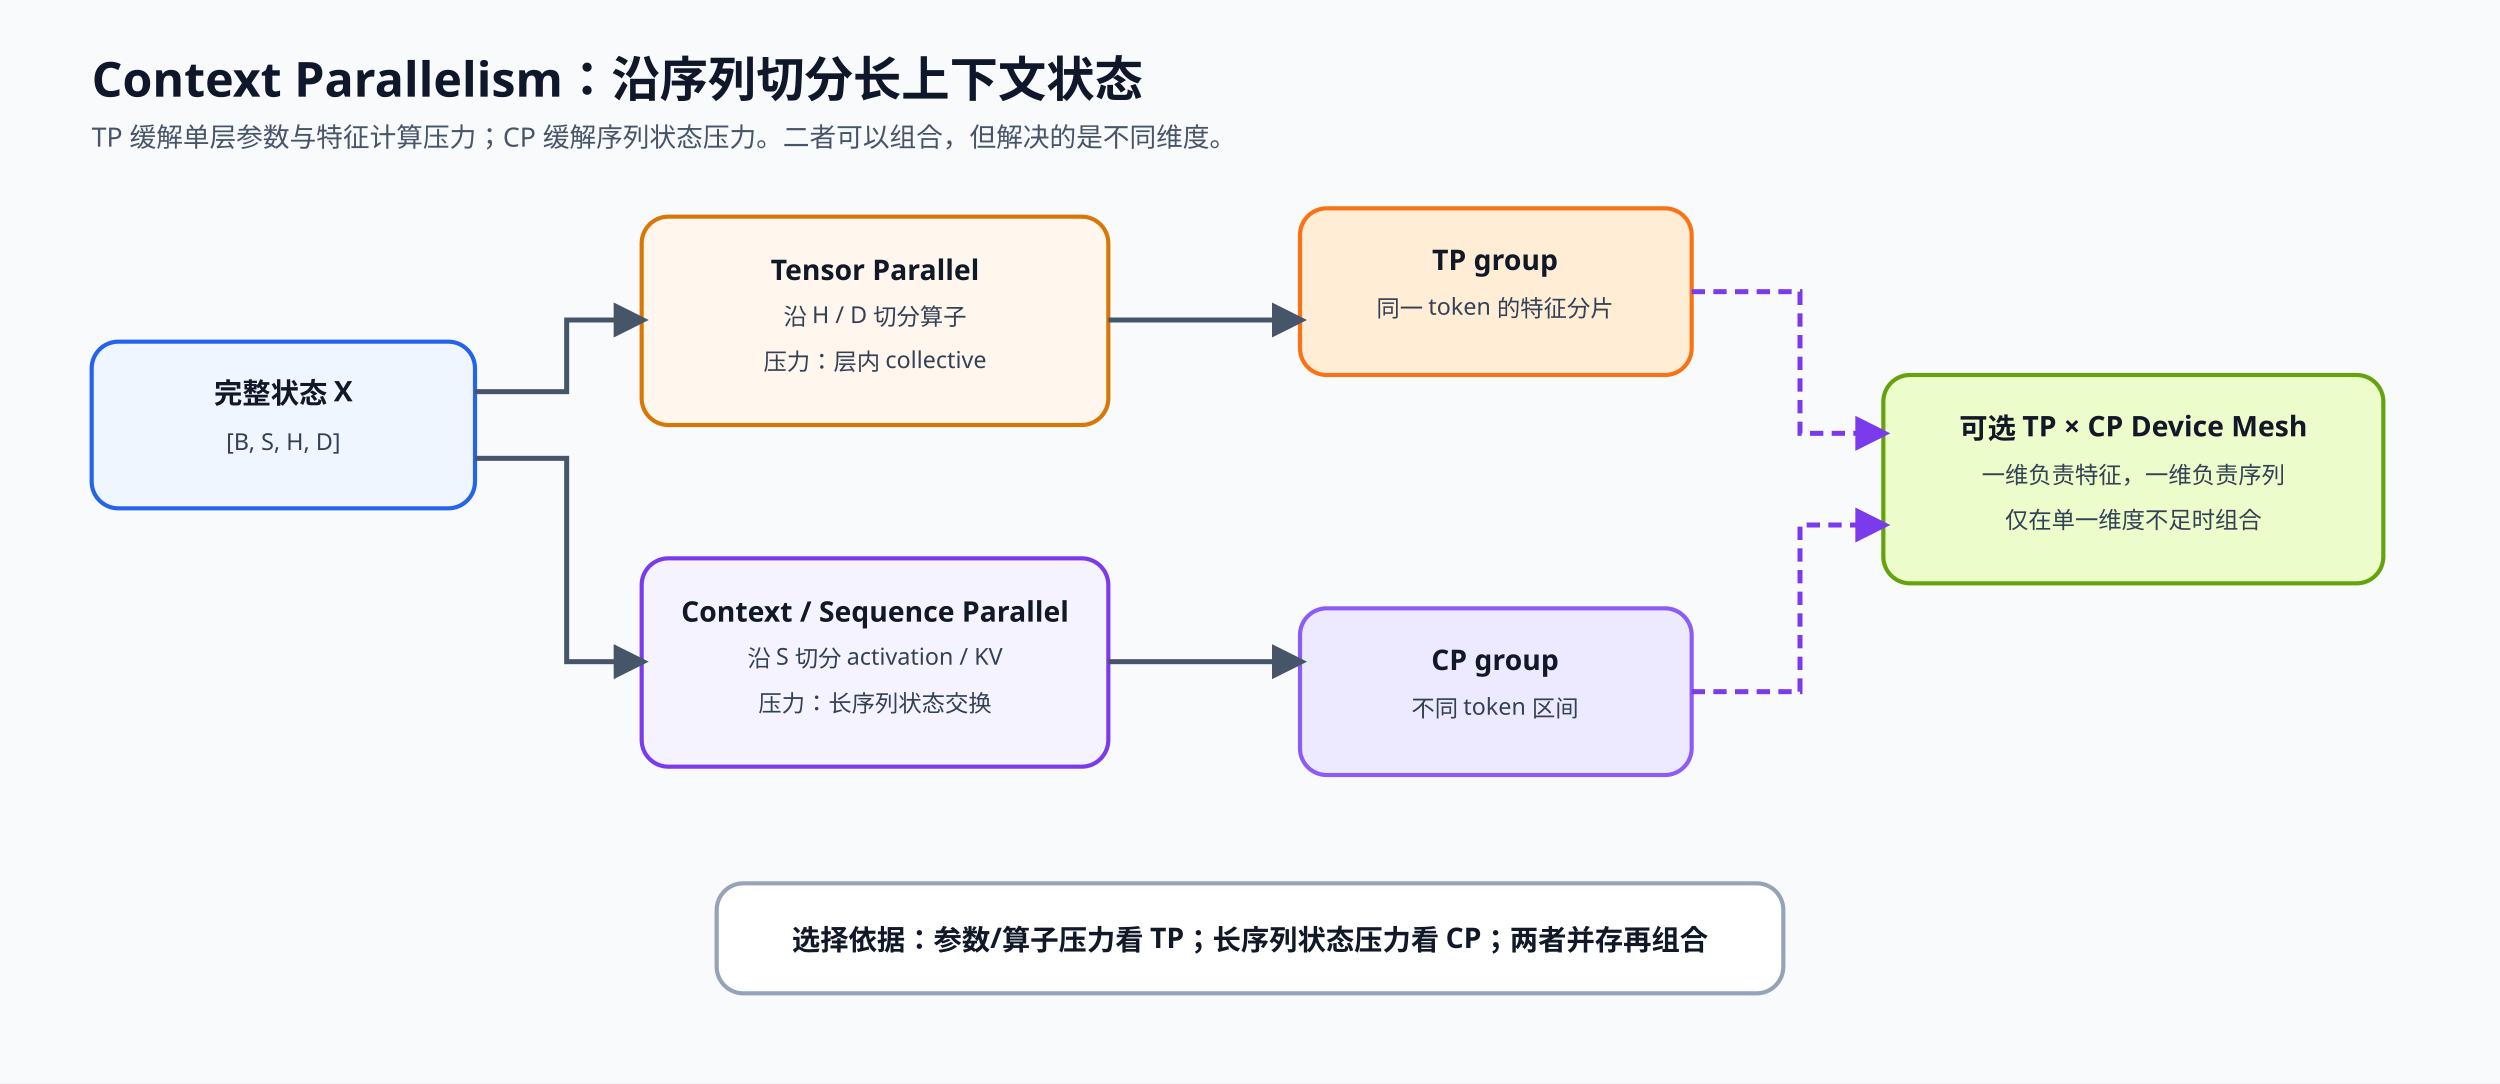
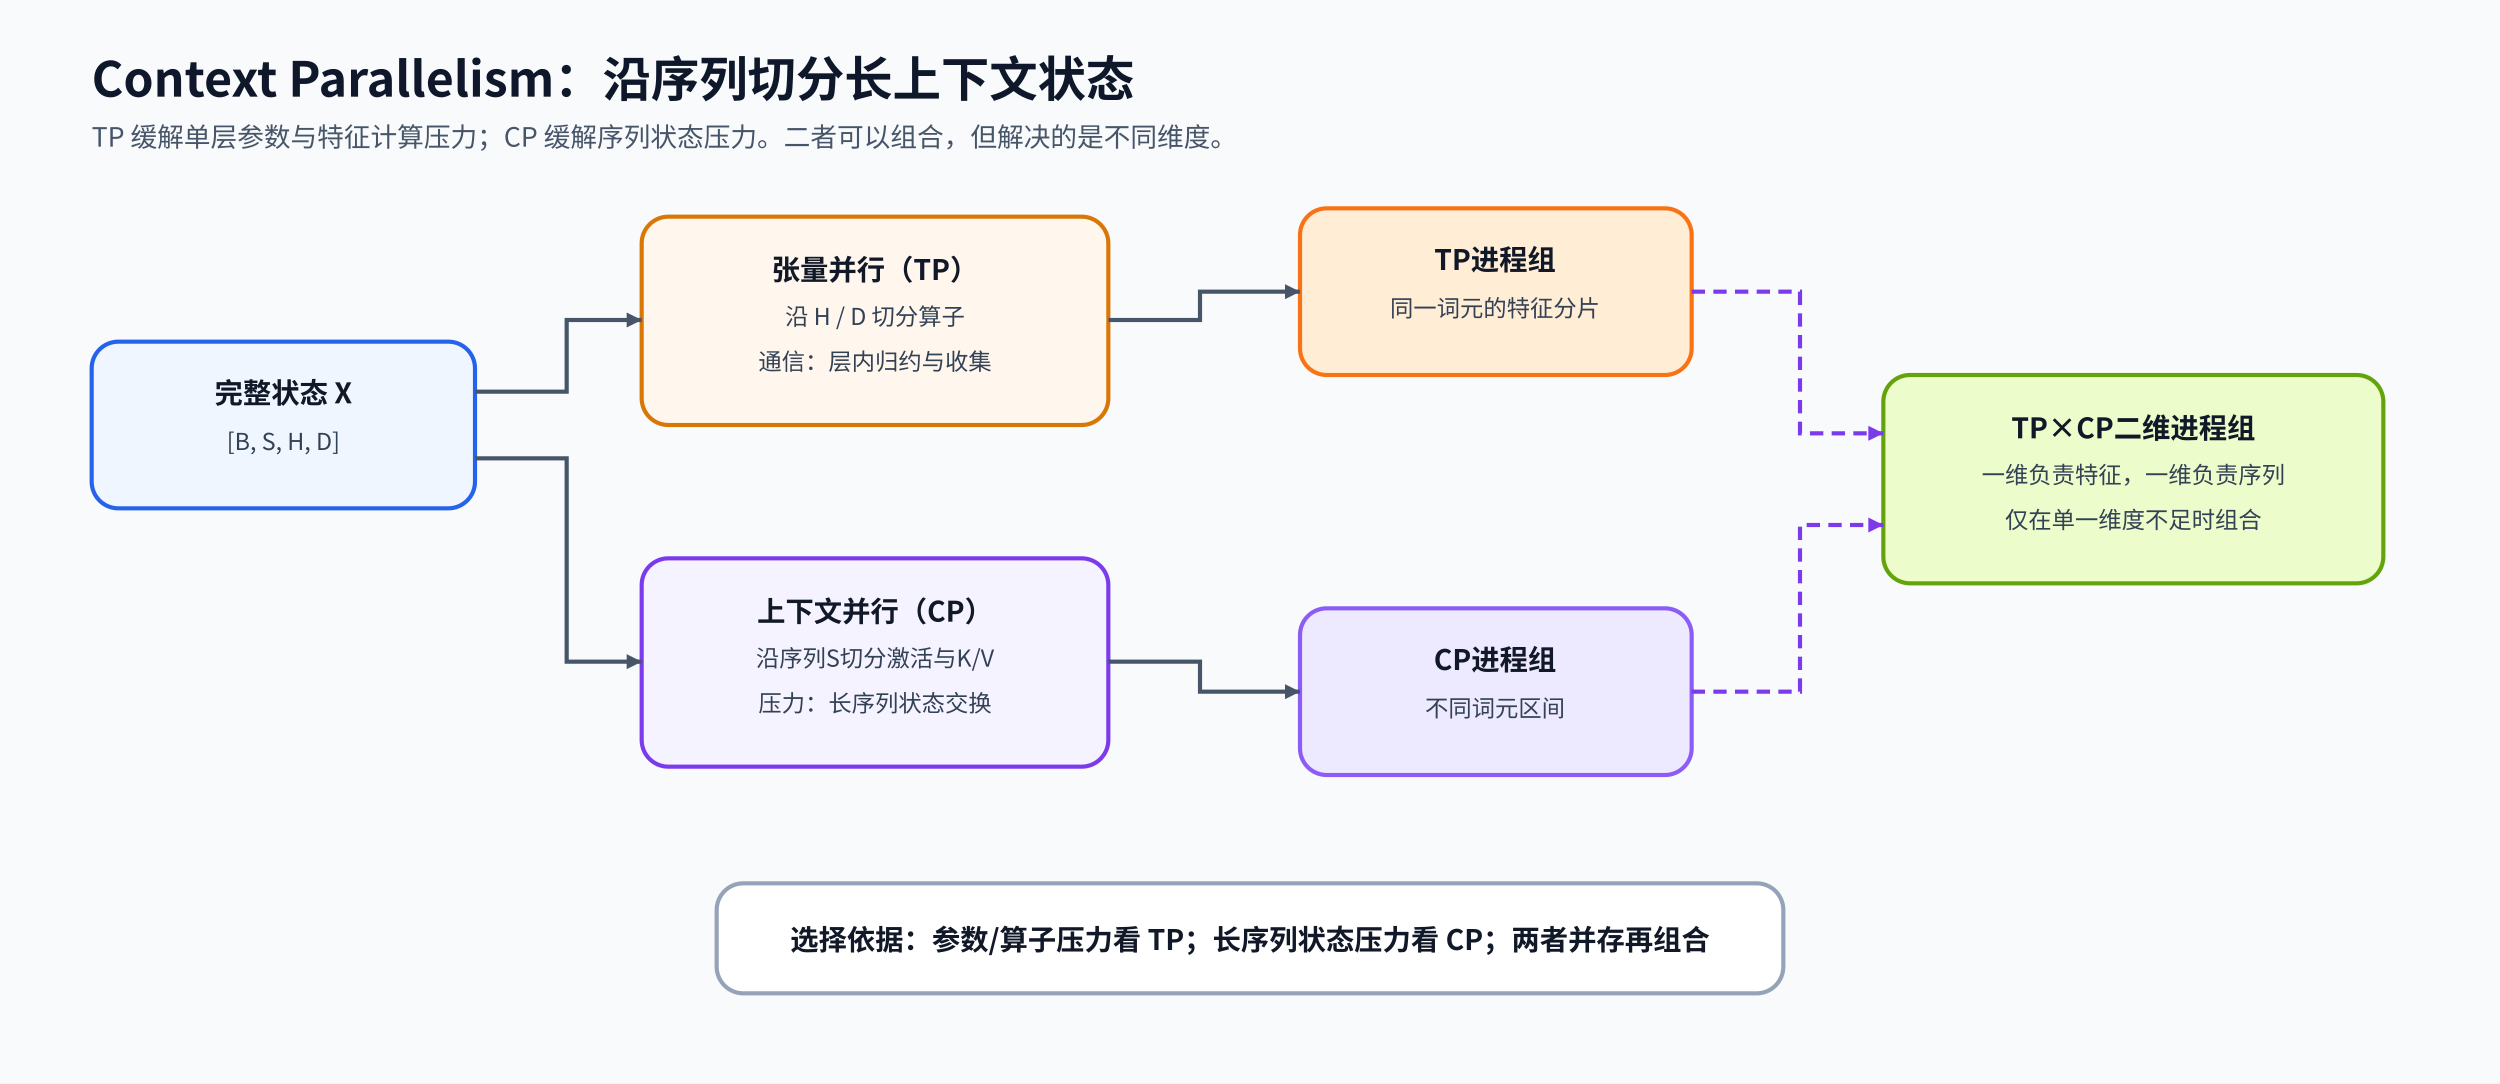
<svg xmlns="http://www.w3.org/2000/svg" width="1500" height="650" viewBox="0 0 1500 650" role="img" aria-labelledby="title desc">
  <defs>
-     <style>.t{font:700 29px sans-serif;fill:#0f172a}.s{font:500 16px sans-serif;fill:#475569}.h{font:700 17px sans-serif;fill:#111827;text-anchor:middle}.b{font:500 14px sans-serif;fill:#334155;text-anchor:middle}.g{font:700 16px sans-serif;fill:#475569}.x{stroke-width:2.5;rx:16}.a{stroke:#475569;stroke-width:3;fill:none;marker-end:url(#m)}.o{stroke:#7c3aed;stroke-width:3;fill:none;marker-end:url(#p);stroke-dasharray:8 5}</style>
-     <marker id="m" viewBox="0 0 10 10" refX="8" refY="5" markerWidth="7" markerHeight="7" orient="auto">
+     <style>.t{font-family:'Noto Sans CJK SC','Microsoft YaHei',sans-serif;font-size:29px;font-weight:700;fill:#0f172a}.s{font-family:'Noto Sans CJK SC','Microsoft YaHei',sans-serif;font-size:16px;font-weight:500;fill:#475569}.h{font-family:'Noto Sans CJK SC','Microsoft YaHei',sans-serif;font-size:17px;font-weight:700;fill:#111827;text-anchor:middle}.b{font-family:'Noto Sans CJK SC','Microsoft YaHei',sans-serif;font-size:14px;font-weight:500;fill:#334155;text-anchor:middle}.g{font-family:'Noto Sans CJK SC','Microsoft YaHei',sans-serif;font-size:16px;font-weight:700;fill:#475569}.x{stroke-width:2.5;rx:16}.a{stroke:#475569;stroke-width:2.5;fill:none;marker-end:url(#m)}.o{stroke:#7c3aed;stroke-width:2.5;fill:none;marker-end:url(#p);stroke-dasharray:8 5}</style>
+     <marker markerUnits="userSpaceOnUse" id="m" viewBox="0 0 10 10" refX="10" refY="5" markerWidth="9" markerHeight="9" orient="auto">
      <path d="M0 0L10 5L0 10z" fill="#475569" />
    </marker>
-     <marker id="p" viewBox="0 0 10 10" refX="8" refY="5" markerWidth="7" markerHeight="7" orient="auto">
+     <marker markerUnits="userSpaceOnUse" id="p" viewBox="0 0 10 10" refX="10" refY="5" markerWidth="9" markerHeight="9" orient="auto">
      <path d="M0 0L10 5L0 10z" fill="#7c3aed" />
    </marker>
  </defs>
  <rect width="1500" height="650" fill="#f8fafc" />
  <text x="55" y="58" class="t">Context Parallelism：沿序列切分长上下文状态</text>
  <text x="55" y="88" class="s">TP 缓解单层参数与特征计算压力；CP 缓解序列状态压力。二者可以组合，但解决的是不同维度。</text>
  <rect x="55" y="205" width="230" height="100" class="x" fill="#eff6ff" stroke="#2563eb" />
  <text x="170" y="242" class="h">完整状态 X</text>
  <text x="170" y="270" class="b">[B, S, H, D]</text>
  <rect x="385" y="130" width="280" height="125" class="x" fill="#fff7ed" stroke="#d97706" />
-   <text x="525" y="168" class="h">Tensor Parallel</text>
+   <text x="525" y="168" class="h">张量并行（TP）</text>
  <text x="525" y="195" class="b">沿 H / D 切分算子</text>
-   <text x="525" y="222" class="b">压力：层内 collective</text>
+   <text x="525" y="222" class="b">通信：层内归约与收集</text>
  <rect x="385" y="335" width="280" height="125" class="x" fill="#f5f3ff" stroke="#7c3aed" />
-   <text x="525" y="373" class="h">Context / Sequence Parallel</text>
-   <text x="525" y="400" class="b">沿 S 切分 activation / KV</text>
+   <text x="525" y="373" class="h">上下文并行（CP）</text>
+   <text x="525" y="400" class="b">沿序列S切分激活与K/V</text>
  <text x="525" y="427" class="b">压力：长序列状态交换</text>
  <rect x="780" y="125" width="235" height="100" class="x" fill="#ffedd5" stroke="#f97316" />
-   <text x="897" y="162" class="h">TP group</text>
-   <text x="897" y="190" class="b">同一 token 的特征分片</text>
+   <text x="897" y="162" class="h">TP进程组</text>
+   <text x="897" y="190" class="b">同一词元的特征分片</text>
  <rect x="780" y="365" width="235" height="100" class="x" fill="#ede9fe" stroke="#8b5cf6" />
-   <text x="897" y="402" class="h">CP group</text>
-   <text x="897" y="430" class="b">不同 token 区间</text>
+   <text x="897" y="402" class="h">CP进程组</text>
+   <text x="897" y="430" class="b">不同词元区间</text>
  <rect x="1130" y="225" width="300" height="125" class="x" fill="#ecfccb" stroke="#65a30d" />
-   <text x="1280" y="263" class="h">可选 TP × CP Device Mesh</text>
+   <text x="1280" y="263" class="h">TP×CP二维进程组</text>
  <text x="1280" y="290" class="b">一维负责特征，一维负责序列</text>
  <text x="1280" y="317" class="b">仅在单一维度不足时组合</text>
  <path d="M285 235H340V192H385" class="a" />
  <path d="M285 275H340V397H385" class="a" />
-   <path d="M665 192H780" class="a" />
-   <path d="M665 397H780" class="a" />
+   <path d="M665 192H720V175H780" class="a" />
+   <path d="M665 397H720V415H780" class="a" />
  <path d="M1015 175H1080V260H1130" class="o" />
  <path d="M1015 415H1080V315H1130" class="o" />
  <rect x="430" y="530" width="640" height="66" class="x" fill="#ffffff" stroke="#94a3b8" />
  <text x="750" y="570" class="h">选择依据：参数/算子压力看 TP；长序列状态压力看 CP；两者并存再组合</text>
</svg>
